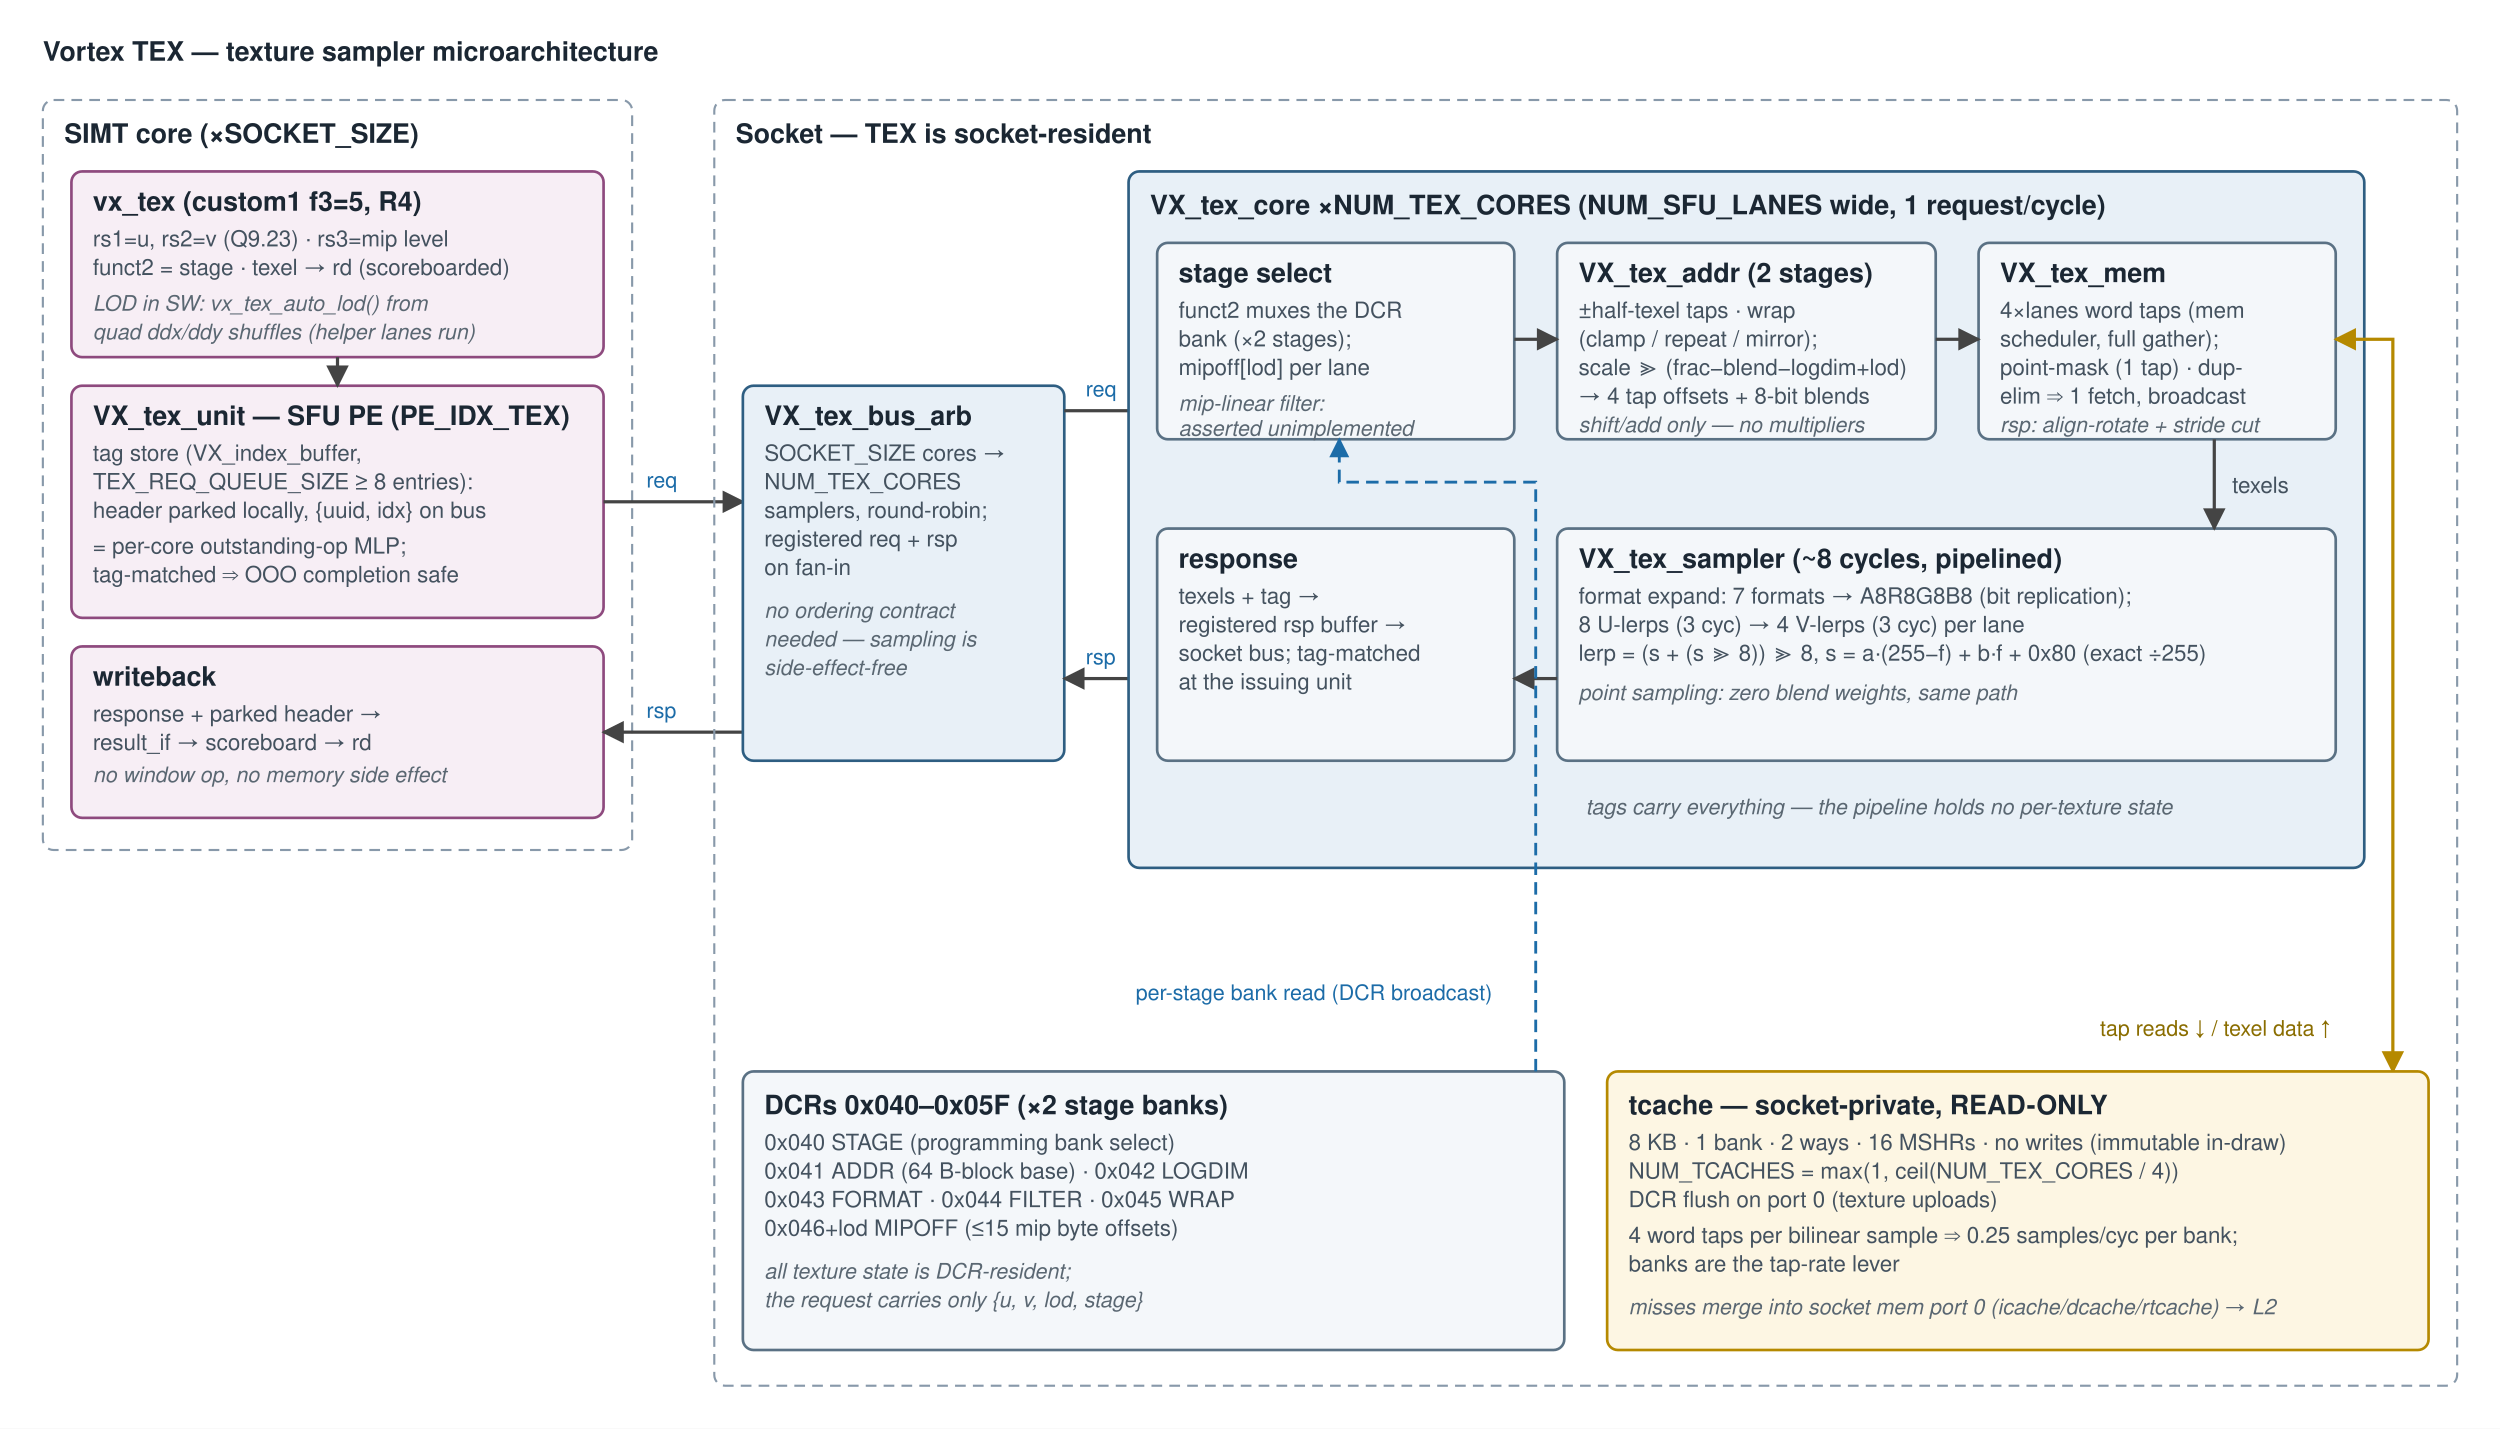
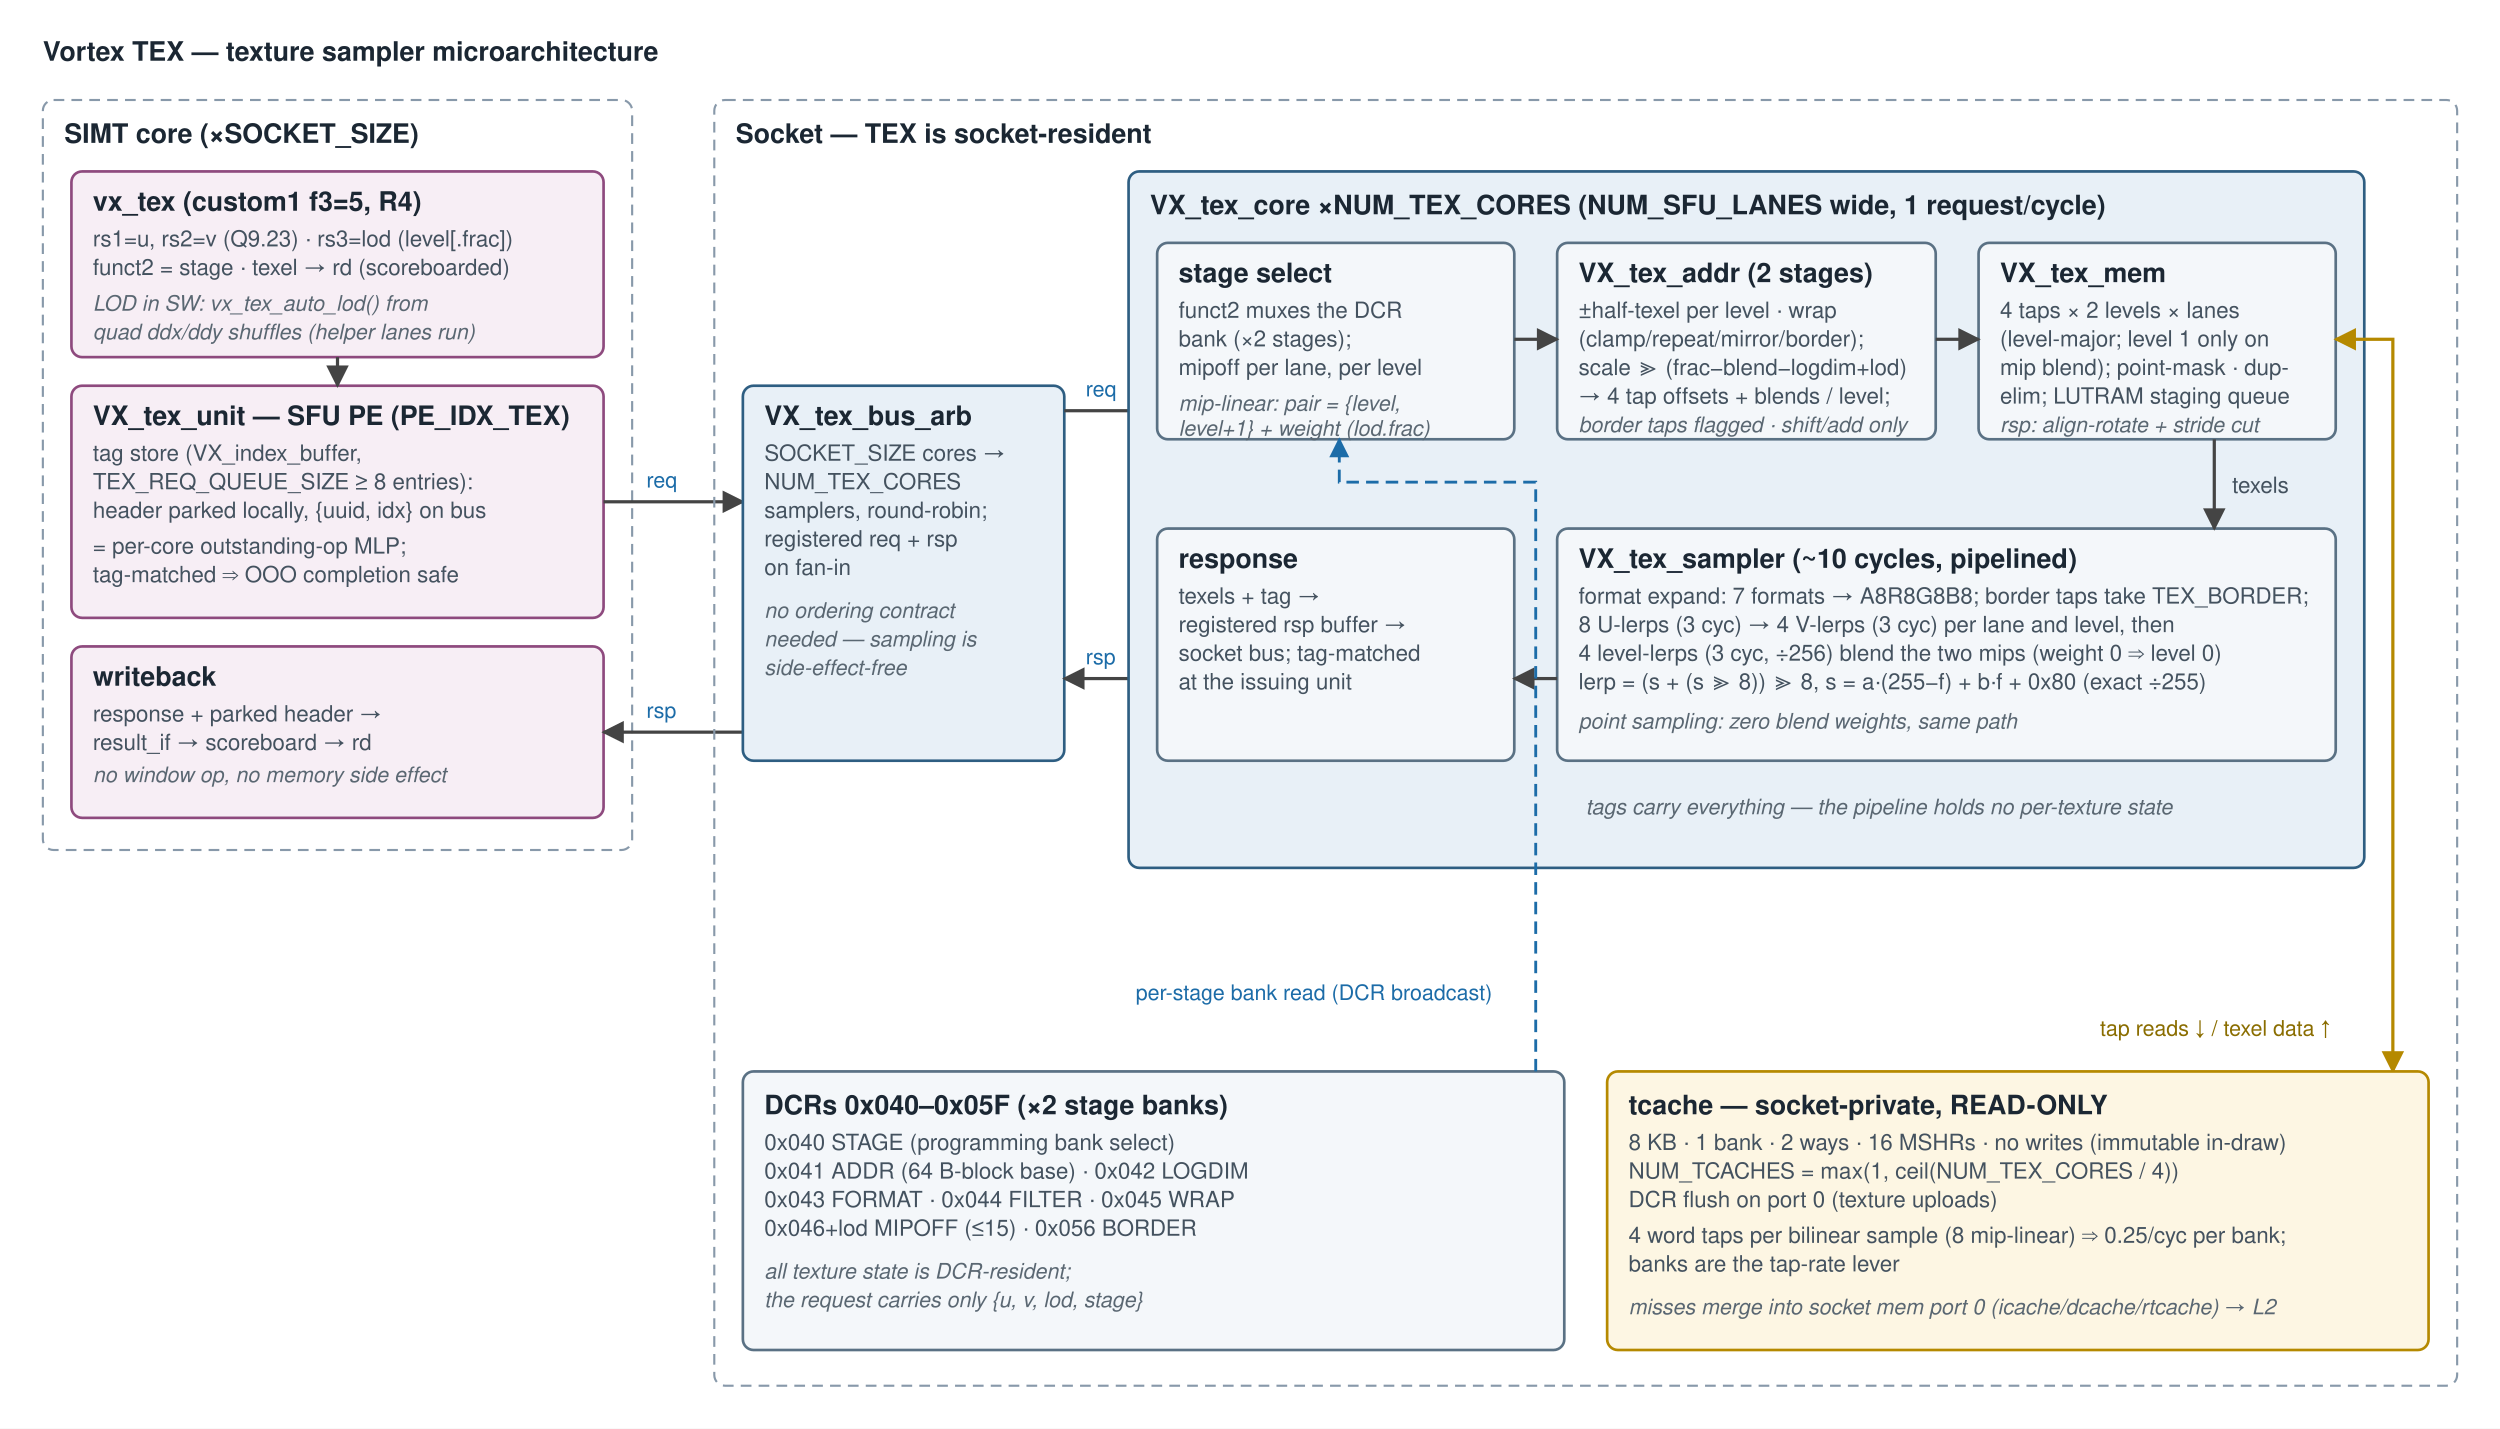
<svg xmlns="http://www.w3.org/2000/svg" viewBox="0 0 1400 800" font-family="Helvetica, Arial, sans-serif">
  <defs>
    <marker id="arr" viewBox="0 0 10 10" refX="9" refY="5" markerWidth="7" markerHeight="7" orient="auto-start-reverse">
      <path d="M0,0 L10,5 L0,10 z" fill="#444" />
    </marker>
    <marker id="arrg" viewBox="0 0 10 10" refX="9" refY="5" markerWidth="7" markerHeight="7" orient="auto-start-reverse">
      <path d="M0,0 L10,5 L0,10 z" fill="#b58900" />
    </marker>
    <marker id="arrb" viewBox="0 0 10 10" refX="9" refY="5" markerWidth="7" markerHeight="7" orient="auto-start-reverse">
      <path d="M0,0 L10,5 L0,10 z" fill="#1c6ca8" />
    </marker>
  </defs>
  <style>
    .core { fill:#f7eef5; stroke:#8e4a7e; stroke-width:1.5; }
    .unit { fill:#e8f0f7; stroke:#2e5e82; stroke-width:1.5; }
    .mem  { fill:#fdf6e3; stroke:#b58900; stroke-width:1.5; }
    .box  { fill:#f4f7fa; stroke:#5a7184; stroke-width:1.5; }
    .grp  { fill:none; stroke:#8899aa; stroke-width:1.2; stroke-dasharray:6 4; }
    .t    { fill:#1b2733; font-size:15px; font-weight:bold; }
    .ts   { fill:#44525f; font-size:12.5px; }
    .tt   { fill:#5a6772; font-size:12px; font-style:italic; }
    .flow { stroke:#444; stroke-width:1.8; fill:none; marker-end:url(#arr); }
    .flowg{ stroke:#b58900; stroke-width:1.8; fill:none; marker-end:url(#arrg); marker-start:url(#arrg); }
    .flowb{ stroke:#1c6ca8; stroke-width:1.6; fill:none; marker-end:url(#arrb); stroke-dasharray:7 4; }
    .lbl  { fill:#1c6ca8; font-size:12px; }
    .lblg { fill:#8a6d00; font-size:12px; }
  </style>
  <rect x="0" y="0" width="1400" height="800" fill="#ffffff" />
  <text x="24" y="34" class="t" font-size="20">Vortex TEX — texture sampler microarchitecture</text>
  <rect x="24" y="56" width="330" height="420" rx="6" class="grp" />
  <text x="36" y="80" class="t">SIMT core (×SOCKET_SIZE)</text>
  <rect x="40" y="96" width="298" height="104" rx="6" class="core" />
  <text x="52" y="118" class="t">vx_tex (custom1 f3=5, R4)</text>
-   <text x="52" y="138" class="ts">rs1=u, rs2=v (Q9.23) · rs3=mip level</text>
+   <text x="52" y="138" class="ts">rs1=u, rs2=v (Q9.23) · rs3=lod (level[.frac])</text>
  <text x="52" y="154" class="ts">funct2 = stage · texel → rd (scoreboarded)</text>
  <text x="52" y="174" class="tt">LOD in SW: vx_tex_auto_lod() from</text>
  <text x="52" y="190" class="tt">quad ddx/ddy shuffles (helper lanes run)</text>
  <rect x="40" y="216" width="298" height="130" rx="6" class="core" />
  <text x="52" y="238" class="t">VX_tex_unit — SFU PE (PE_IDX_TEX)</text>
  <text x="52" y="258" class="ts">tag store (VX_index_buffer,</text>
  <text x="52" y="274" class="ts">TEX_REQ_QUEUE_SIZE ≥ 8 entries):</text>
  <text x="52" y="290" class="ts">header parked locally, {uuid, idx} on bus</text>
  <text x="52" y="310" class="ts">= per-core outstanding-op MLP;</text>
  <text x="52" y="326" class="ts">tag-matched ⇒ OOO completion safe</text>
  <rect x="40" y="362" width="298" height="96" rx="6" class="core" />
  <text x="52" y="384" class="t">writeback</text>
  <text x="52" y="404" class="ts">response + parked header →</text>
  <text x="52" y="420" class="ts">result_if → scoreboard → rd</text>
  <text x="52" y="438" class="tt">no window op, no memory side effect</text>
  <path d="M 189 200 L 189 216" class="flow" />
  <path d="M 338 281 L 416 281" class="flow" />
  <path d="M 416 410 L 338 410" class="flow" />
  <text x="362" y="273" class="lbl">req</text>
  <text x="362" y="402" class="lbl">rsp</text>
  <rect x="400" y="56" width="976" height="720" rx="6" class="grp" />
  <text x="412" y="80" class="t">Socket — TEX is socket-resident</text>
  <rect x="416" y="216" width="180" height="210" rx="6" class="unit" />
  <text x="428" y="238" class="t">VX_tex_bus_arb</text>
  <text x="428" y="258" class="ts">SOCKET_SIZE cores →</text>
  <text x="428" y="274" class="ts">NUM_TEX_CORES</text>
  <text x="428" y="290" class="ts">samplers, round-robin;</text>
  <text x="428" y="306" class="ts">registered req + rsp</text>
  <text x="428" y="322" class="ts">on fan-in</text>
  <text x="428" y="346" class="tt">no ordering contract</text>
  <text x="428" y="362" class="tt">needed — sampling is</text>
  <text x="428" y="378" class="tt">side-effect-free</text>
  <path d="M 596 230 L 648 230" class="flow" />
  <path d="M 648 380 L 596 380" class="flow" />
  <text x="608" y="222" class="lbl">req</text>
  <text x="608" y="372" class="lbl">rsp</text>
  <rect x="632" y="96" width="692" height="390" rx="6" class="unit" />
  <text x="644" y="120" class="t">VX_tex_core ×NUM_TEX_CORES (NUM_SFU_LANES wide, 1 request/cycle)</text>
  <rect x="648" y="136" width="200" height="110" rx="6" class="box" />
  <text x="660" y="158" class="t">stage select</text>
  <text x="660" y="178" class="ts">funct2 muxes the DCR</text>
  <text x="660" y="194" class="ts">bank (×2 stages);</text>
-   <text x="660" y="210" class="ts">mipoff[lod] per lane</text>
-   <text x="660" y="230" class="tt">mip-linear filter:</text>
-   <text x="660" y="244" class="tt">asserted unimplemented</text>
+   <text x="660" y="210" class="ts">mipoff per lane, per level</text>
+   <text x="660" y="230" class="tt">mip-linear: pair = {level,</text>
+   <text x="660" y="244" class="tt">level+1} + weight (lod.frac)</text>
  <rect x="872" y="136" width="212" height="110" rx="6" class="box" />
  <text x="884" y="158" class="t">VX_tex_addr (2 stages)</text>
-   <text x="884" y="178" class="ts">±half-texel taps · wrap</text>
-   <text x="884" y="194" class="ts">(clamp / repeat / mirror);</text>
+   <text x="884" y="178" class="ts">±half-texel per level · wrap</text>
+   <text x="884" y="194" class="ts">(clamp/repeat/mirror/border);</text>
  <text x="884" y="210" class="ts">scale ≫ (frac−blend−logdim+lod)</text>
-   <text x="884" y="226" class="ts">→ 4 tap offsets + 8-bit blends</text>
-   <text x="884" y="242" class="tt">shift/add only — no multipliers</text>
+   <text x="884" y="226" class="ts">→ 4 tap offsets + blends / level;</text>
+   <text x="884" y="242" class="tt">border taps flagged · shift/add only</text>
  <rect x="1108" y="136" width="200" height="110" rx="6" class="box" />
  <text x="1120" y="158" class="t">VX_tex_mem</text>
-   <text x="1120" y="178" class="ts">4×lanes word taps (mem</text>
-   <text x="1120" y="194" class="ts">scheduler, full gather);</text>
-   <text x="1120" y="210" class="ts">point-mask (1 tap) · dup-</text>
-   <text x="1120" y="226" class="ts">elim ⇒ 1 fetch, broadcast</text>
+   <text x="1120" y="178" class="ts">4 taps × 2 levels × lanes</text>
+   <text x="1120" y="194" class="ts">(level-major; level 1 only on</text>
+   <text x="1120" y="210" class="ts">mip blend); point-mask · dup-</text>
+   <text x="1120" y="226" class="ts">elim; LUTRAM staging queue</text>
  <text x="1120" y="242" class="tt">rsp: align-rotate + stride cut</text>
  <rect x="872" y="296" width="436" height="130" rx="6" class="box" />
-   <text x="884" y="318" class="t">VX_tex_sampler (~8 cycles, pipelined)</text>
-   <text x="884" y="338" class="ts">format expand: 7 formats → A8R8G8B8 (bit replication);</text>
-   <text x="884" y="354" class="ts">8 U-lerps (3 cyc) → 4 V-lerps (3 cyc) per lane</text>
-   <text x="884" y="370" class="ts">lerp = (s + (s ≫ 8)) ≫ 8, s = a·(255−f) + b·f + 0x80 (exact ÷255)</text>
-   <text x="884" y="392" class="tt">point sampling: zero blend weights, same path</text>
+   <text x="884" y="318" class="t">VX_tex_sampler (~10 cycles, pipelined)</text>
+   <text x="884" y="338" class="ts">format expand: 7 formats → A8R8G8B8; border taps take TEX_BORDER;</text>
+   <text x="884" y="354" class="ts">8 U-lerps (3 cyc) → 4 V-lerps (3 cyc) per lane and level, then</text>
+   <text x="884" y="370" class="ts">4 level-lerps (3 cyc, ÷256) blend the two mips (weight 0 ⇒ level 0)</text>
+   <text x="884" y="386" class="ts">lerp = (s + (s ≫ 8)) ≫ 8, s = a·(255−f) + b·f + 0x80 (exact ÷255)</text>
+   <text x="884" y="408" class="tt">point sampling: zero blend weights, same path</text>
  <rect x="648" y="296" width="200" height="130" rx="6" class="box" />
  <text x="660" y="318" class="t">response</text>
  <text x="660" y="338" class="ts">texels + tag →</text>
  <text x="660" y="354" class="ts">registered rsp buffer →</text>
  <text x="660" y="370" class="ts">socket bus; tag-matched</text>
  <text x="660" y="386" class="ts">at the issuing unit</text>
  <path d="M 848 190 L 872 190" class="flow" />
  <path d="M 1084 190 L 1108 190" class="flow" />
  <path d="M 1240 246 L 1240 296" class="flow" />
  <text x="1250" y="276" class="ts">texels</text>
  <path d="M 872 380 L 848 380" class="flow" />
  <text x="888" y="456" class="tt">tags carry everything — the pipeline holds no per-texture state</text>
  <path d="M 1308 190 L 1340 190 L 1340 600" class="flowg" />
  <text x="1176" y="580" class="lblg">tap reads ↓ / texel data ↑</text>
  <rect x="900" y="600" width="460" height="156" rx="6" class="mem" />
  <text x="912" y="624" class="t">tcache — socket-private, READ-ONLY</text>
  <text x="912" y="644" class="ts">8 KB · 1 bank · 2 ways · 16 MSHRs · no writes (immutable in-draw)</text>
  <text x="912" y="660" class="ts">NUM_TCACHES = max(1, ceil(NUM_TEX_CORES / 4))</text>
  <text x="912" y="676" class="ts">DCR flush on port 0 (texture uploads)</text>
-   <text x="912" y="696" class="ts">4 word taps per bilinear sample ⇒ 0.25 samples/cyc per bank;</text>
+   <text x="912" y="696" class="ts">4 word taps per bilinear sample (8 mip-linear) ⇒ 0.25/cyc per bank;</text>
  <text x="912" y="712" class="ts">banks are the tap-rate lever</text>
  <text x="912" y="736" class="tt">misses merge into socket mem port 0 (icache/dcache/rtcache) → L2</text>
  <rect x="416" y="600" width="460" height="156" rx="6" class="box" />
  <text x="428" y="624" class="t">DCRs 0x040–0x05F (×2 stage banks)</text>
  <text x="428" y="644" class="ts">0x040 STAGE (programming bank select)</text>
  <text x="428" y="660" class="ts">0x041 ADDR (64 B-block base) · 0x042 LOGDIM</text>
  <text x="428" y="676" class="ts">0x043 FORMAT · 0x044 FILTER · 0x045 WRAP</text>
-   <text x="428" y="692" class="ts">0x046+lod MIPOFF (≤15 mip byte offsets)</text>
+   <text x="428" y="692" class="ts">0x046+lod MIPOFF (≤15) · 0x056 BORDER</text>
  <text x="428" y="716" class="tt">all texture state is DCR-resident;</text>
  <text x="428" y="732" class="tt">the request carries only {u, v, lod, stage}</text>
  <path d="M 860 600 L 860 270 L 750 270 L 750 246" class="flowb" />
  <text x="636" y="560" class="lbl">per-stage bank read (DCR broadcast)</text>
</svg>
